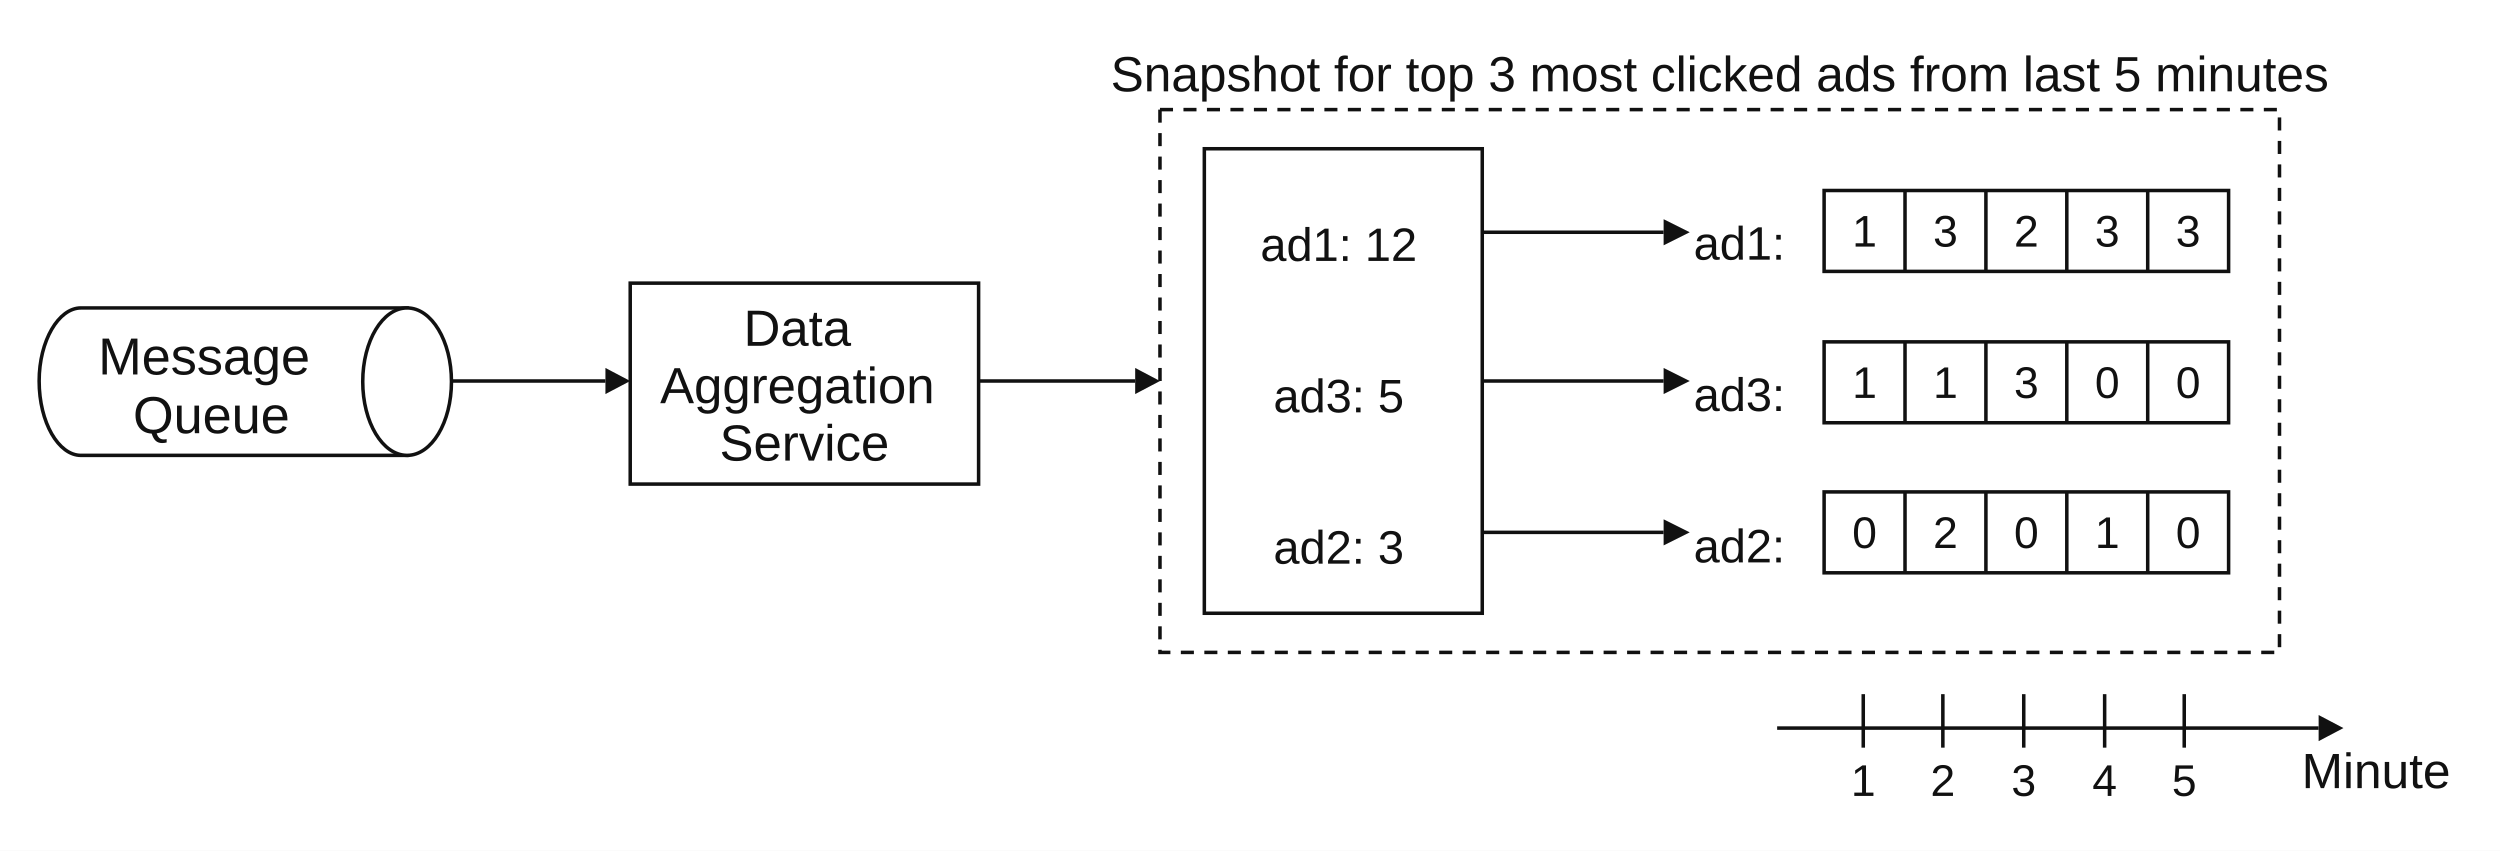
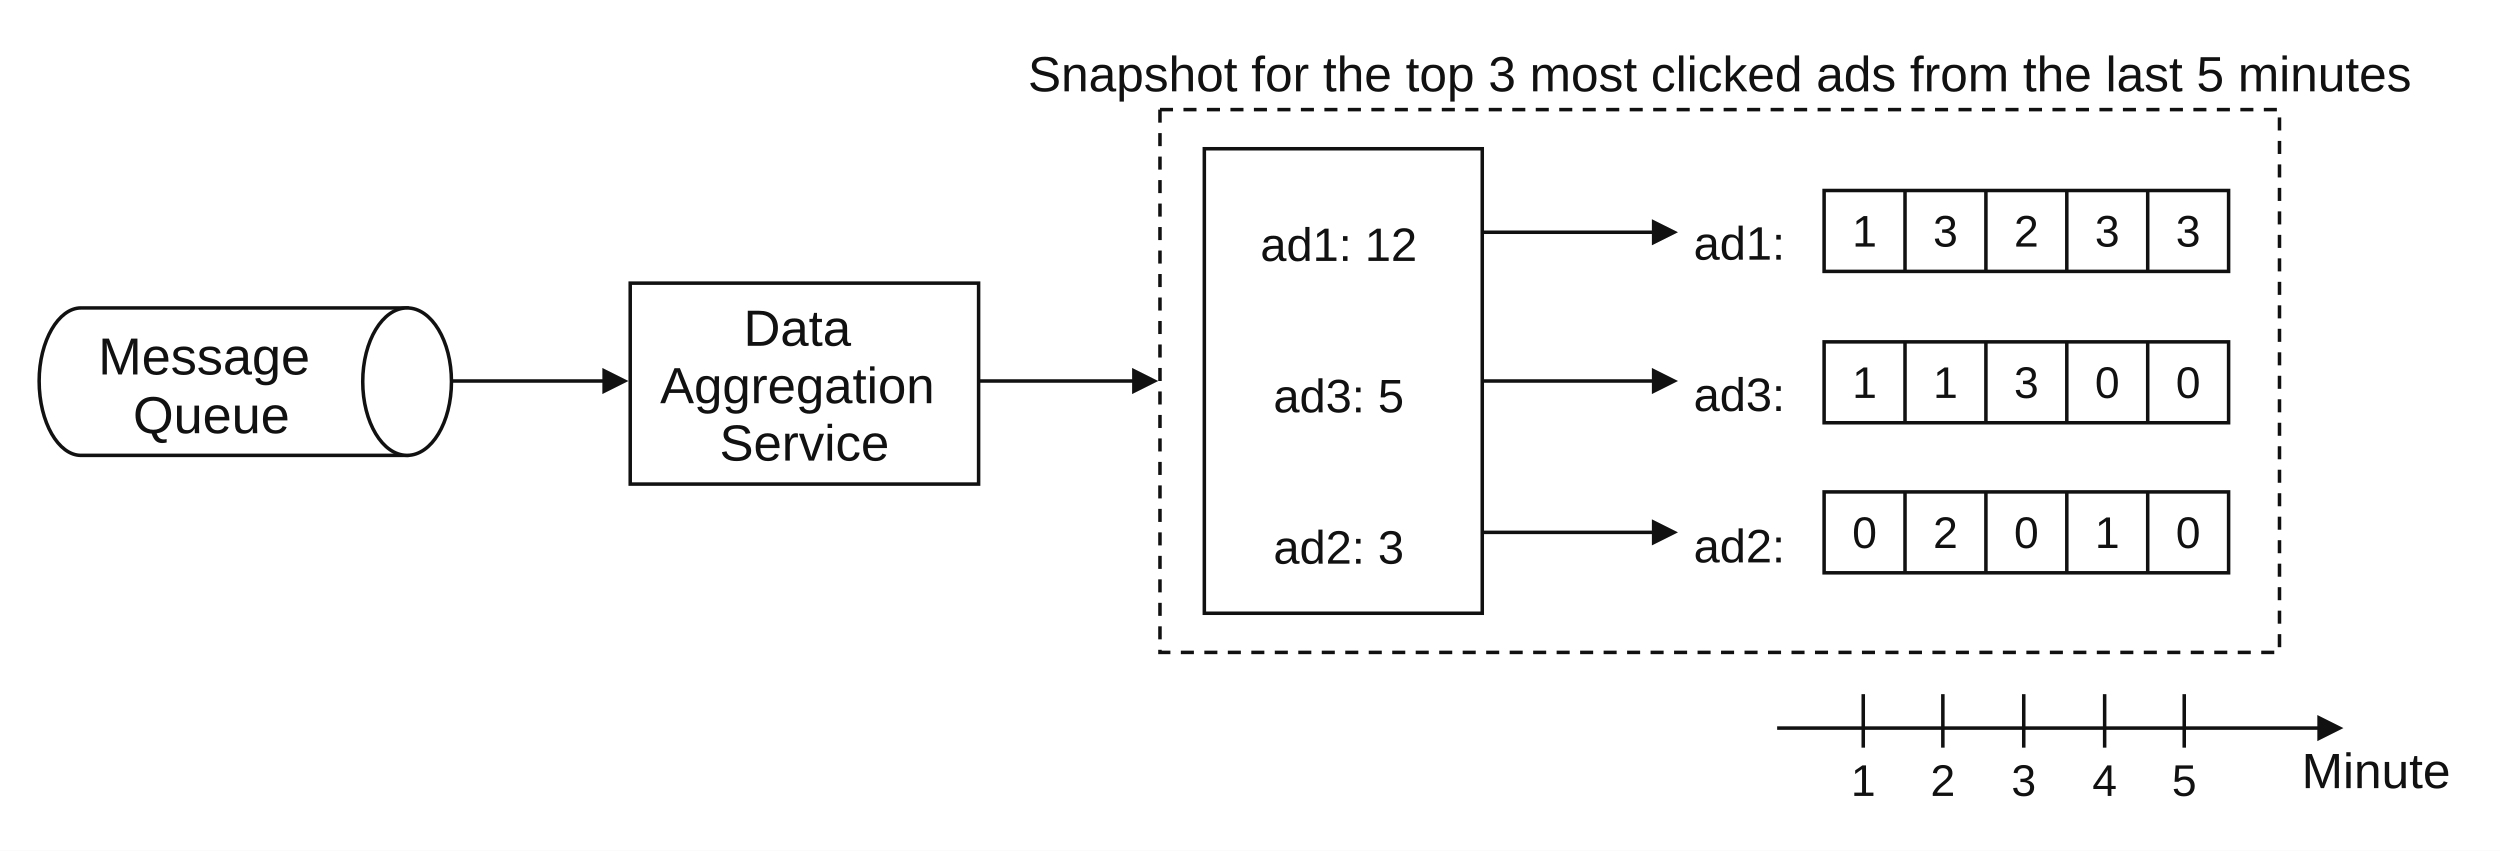
<svg xmlns="http://www.w3.org/2000/svg" width="1916" height="652" viewBox="0 0 1916 652" role="img" aria-labelledby="title desc">
  <style>
    text{font-family:Arial,Helvetica,sans-serif;fill:#111}
    .box{fill:#fff;stroke:#111;stroke-width:2.7}
    .line{fill:none;stroke:#111;stroke-width:2.7}
    .dash{fill:none;stroke:#111;stroke-width:2.7;stroke-dasharray:10 8}
  </style>
  <rect width="1916" height="652" fill="#fff" />
  <path class="box" d="M62 236H312V349H62C45 349 30 324 30 292C30 261 45 236 62 236Z" />
  <ellipse class="box" cx="312" cy="292.5" rx="34" ry="56.5" />
  <text x="162" y="287" font-size="40" text-anchor="middle">
    <tspan x="162">Message</tspan>
    <tspan x="162" dy="45">Queue</tspan>
  </text>
-   <path class="line" d="M346 292H464" />
-   <polygon points="483,292 464,282 464,302" fill="#111" />
+   <path class="line" data-connector="true" d="M346 292H462.65" />
+   <polygon points="481.65,292 461.65,282 461.65,302" fill="#111" />
  <rect class="box" x="483" y="217" width="267" height="154" />
  <text x="616.5" y="265" font-size="39" text-anchor="middle">
    <tspan x="616.5">Data</tspan>
    <tspan x="616.5" dy="44">Aggregation</tspan>
    <tspan x="616.5" dy="44">Service</tspan>
  </text>
-   <path class="line" d="M750 292H870" />
-   <polygon points="889,292 870,282 870,302" fill="#111" />
-   <text x="1318" y="70" font-size="38" text-anchor="middle">Snapshot for top 3 most clicked ads from last 5 minutes</text>
+   <path class="line" data-connector="true" d="M750 292H868.65" />
+   <polygon points="887.65,292 867.65,282 867.65,302" fill="#111" />
+   <text x="1318" y="70" font-size="38" text-anchor="middle">Snapshot for the top 3 most clicked ads from the last 5 minutes</text>
  <rect class="dash" x="889" y="84" width="858" height="416" />
  <rect class="box" x="923" y="114" width="213" height="356" />
  <g font-size="36">
    <text x="1026" y="200" text-anchor="middle">ad1: 12</text>
    <text x="1026" y="316" text-anchor="middle">ad3: 5</text>
    <text x="1026" y="432" text-anchor="middle">ad2: 3</text>
  </g>
  <g class="line">
-     <path d="M1136 178H1275" />
-     <path d="M1136 292H1275" />
-     <path d="M1136 408H1275" />
+     <path data-connector="true" d="M1136 178H1267" />
+     <path data-connector="true" d="M1136 292H1267" />
+     <path data-connector="true" d="M1136 408H1267" />
  </g>
  <g fill="#111">
-     <polygon points="1295,178 1275,168 1275,188" />
-     <polygon points="1295,292 1275,282 1275,302" />
-     <polygon points="1295,408 1275,398 1275,418" />
+     <polygon points="1286,178 1266,168 1266,188" />
+     <polygon points="1286,292 1266,282 1266,302" />
+     <polygon points="1286,408 1266,398 1266,418" />
  </g>
  <g font-size="36">
    <text x="1298" y="199">ad1:</text>
    <text x="1298" y="315">ad3:</text>
    <text x="1298" y="431">ad2:</text>
  </g>
  <g class="box">
    <rect x="1398" y="146" width="310" height="62" />
    <rect x="1398" y="262" width="310" height="62" />
    <rect x="1398" y="377" width="310" height="62" />
  </g>
  <g class="line">
    <path d="M1460 146V208M1522 146V208M1584 146V208M1646 146V208" />
    <path d="M1460 262V324M1522 262V324M1584 262V324M1646 262V324" />
    <path d="M1460 377V439M1522 377V439M1584 377V439M1646 377V439" />
  </g>
  <g font-size="34" text-anchor="middle">
    <text x="1429" y="189">1</text>
    <text x="1491" y="189">3</text>
    <text x="1553" y="189">2</text>
    <text x="1615" y="189">3</text>
    <text x="1677" y="189">3</text>
    <text x="1429" y="305">1</text>
    <text x="1491" y="305">1</text>
    <text x="1553" y="305">3</text>
    <text x="1615" y="305">0</text>
    <text x="1677" y="305">0</text>
    <text x="1429" y="420">0</text>
    <text x="1491" y="420">2</text>
    <text x="1553" y="420">0</text>
    <text x="1615" y="420">1</text>
    <text x="1677" y="420">0</text>
  </g>
-   <path class="line" d="M1362 558H1777" />
-   <polygon points="1796,558 1777,548 1777,568" fill="#111" />
+   <path class="line" data-connector="true" d="M1362 558H1777" />
+   <polygon points="1796,558 1776,548 1776,568" fill="#111" />
  <g class="line">
    <path d="M1428 532V573" />
    <path d="M1489 532V573" />
    <path d="M1551 532V573" />
    <path d="M1613 532V573" />
    <path d="M1674 532V573" />
  </g>
  <g font-size="34" text-anchor="middle">
    <text x="1428" y="610">1</text>
    <text x="1489" y="610">2</text>
    <text x="1551" y="610">3</text>
    <text x="1613" y="610">4</text>
    <text x="1674" y="610">5</text>
  </g>
  <text x="1764" y="604" font-size="38">Minute</text>
</svg>
